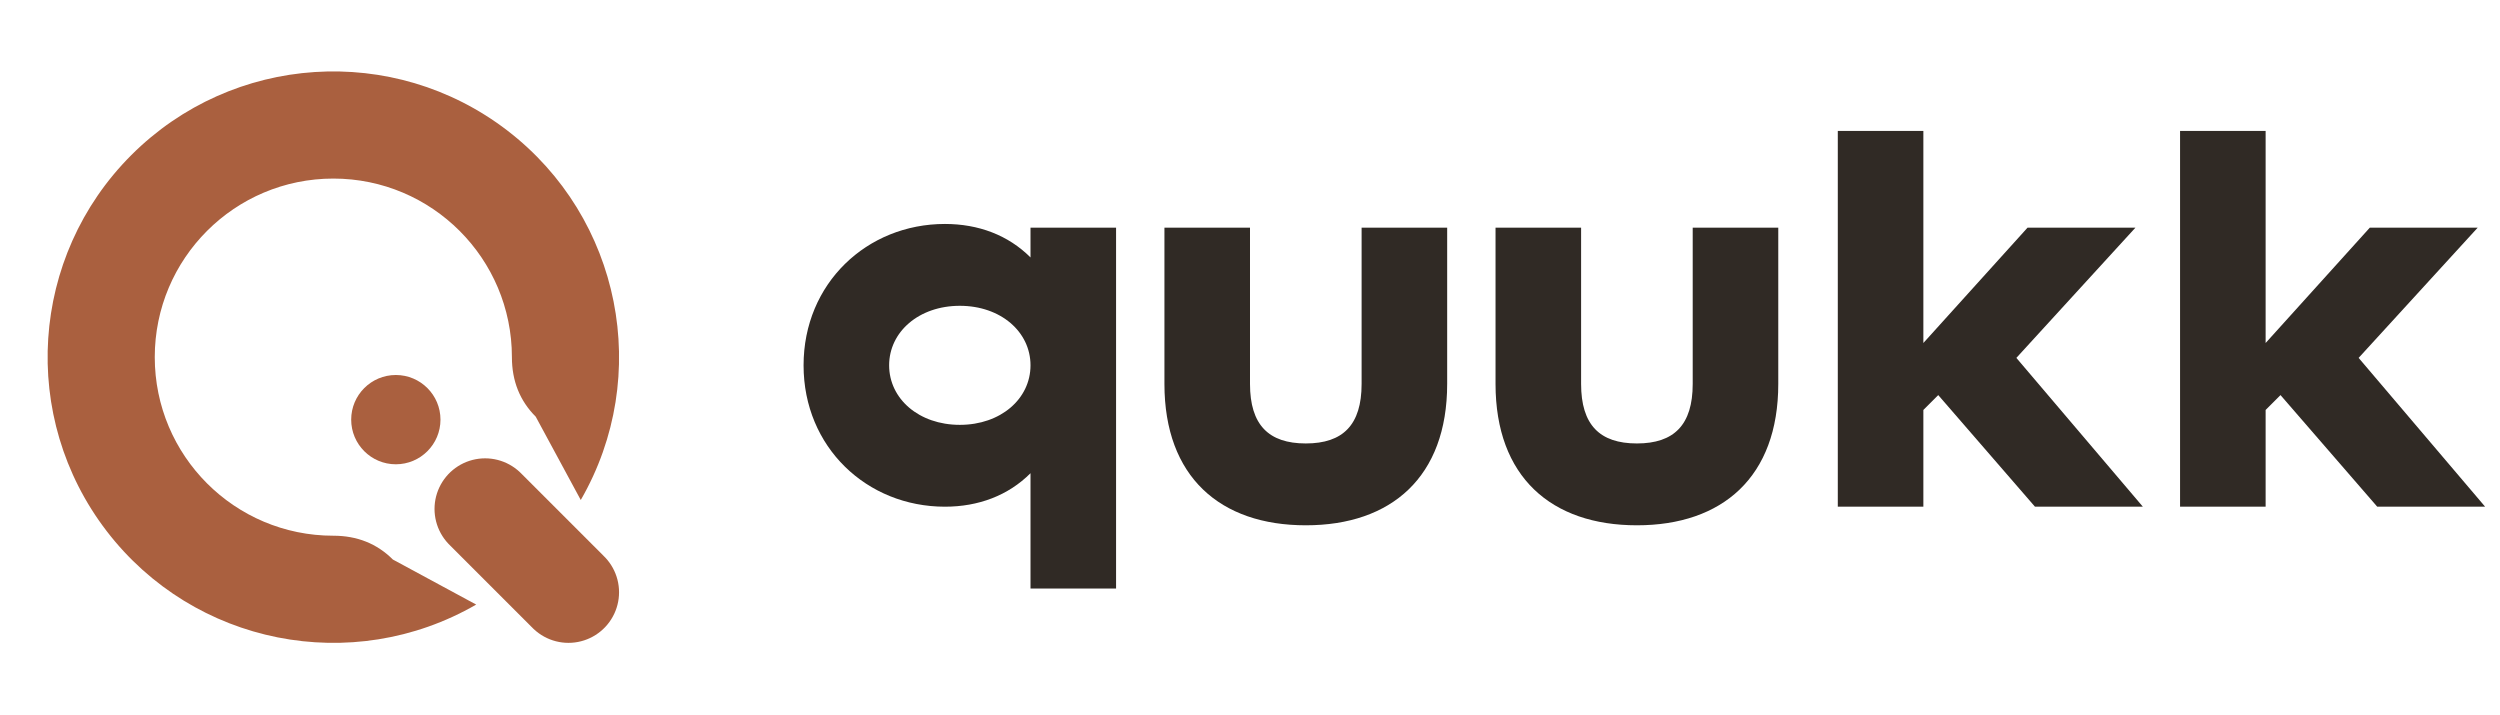
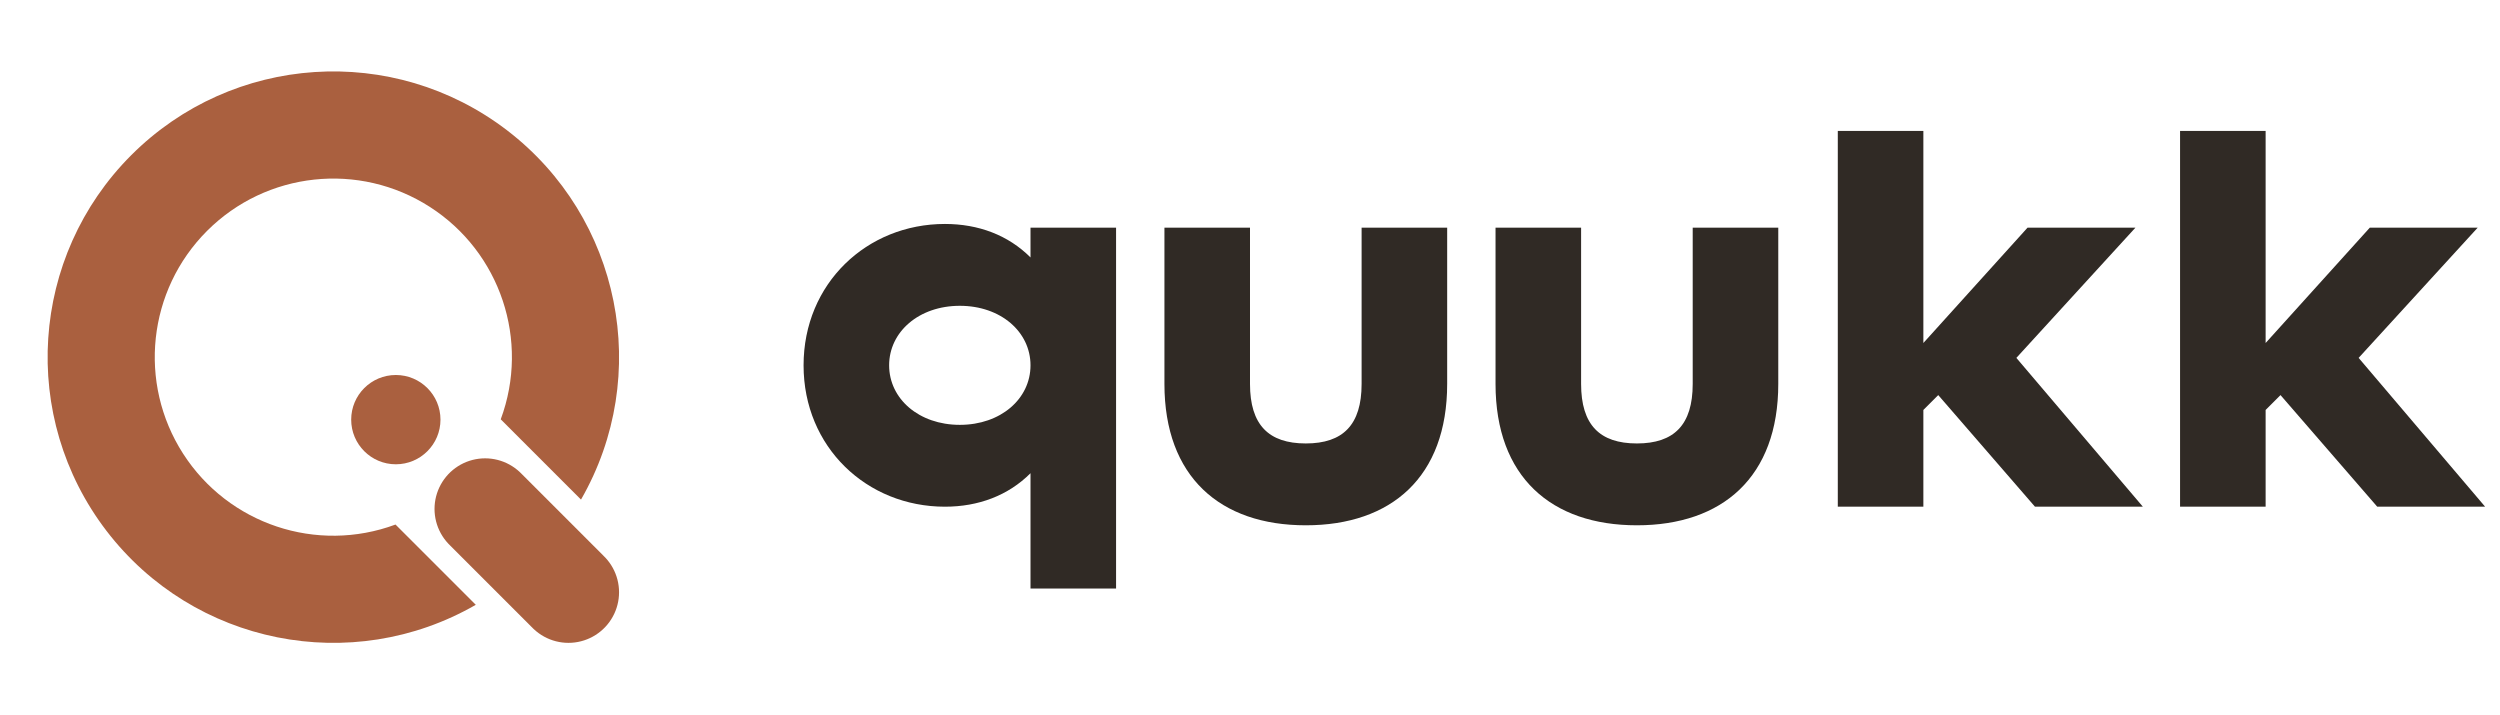
<svg xmlns="http://www.w3.org/2000/svg" viewBox="0 0 840 240" role="img" aria-label="quukk — a 与 i 融合的 Q 标志">
  <g fill="#AA603F" color="#AA603F" transform="translate(0 8)">
-     <path d="M195.138 160A96 96 0 1 0 160 195.138L132 180Q124 172 112 172A60 60 0 1 1 172 112Q172 124 180 132Z" />
+     <path d="M195.218 159.862A96 96 0 1 0 159.862 195.218L132.89 168.246A60 60 0 1 1 168.246 132.89Z" />
    <circle cx="133" cy="133" r="15" />
    <path d="M163 163 191 191" fill="none" stroke="currentColor" stroke-width="34" stroke-linecap="round" />
  </g>
  <g fill="#302A25" transform="translate(270 44) scale(1.25)">
    <path fill-rule="evenodd" d="M38 25C17 25 0 41 0 63s17 38 38 38c9 0 17-3 23-9v31h23V26H61v8c-6-6-14-9-23-9Zm4 22c11 0 19 7 19 16s-8 16-19 16-19-7-19-16 8-16 19-16Z" />
    <path d="M0 26h23v42c0 11 5 16 15 16s15-5 15-16V26h23v42c0 25-15 38-38 38S0 93 0 68Z" transform="translate(97 0)" />
    <path d="M0 26h23v42c0 11 5 16 15 16s15-5 15-16V26h23v42c0 25-15 38-38 38S0 93 0 68Z" transform="translate(186 0)" />
    <path d="M0 0h23v57l28-31h29L48 61l34 40H53L27 71l-4 4v26H0Z" transform="translate(278 0)" />
    <path d="M0 0h23v57l28-31h29L48 61l34 40H53L27 71l-4 4v26H0Z" transform="translate(370 0)" />
  </g>
</svg>
